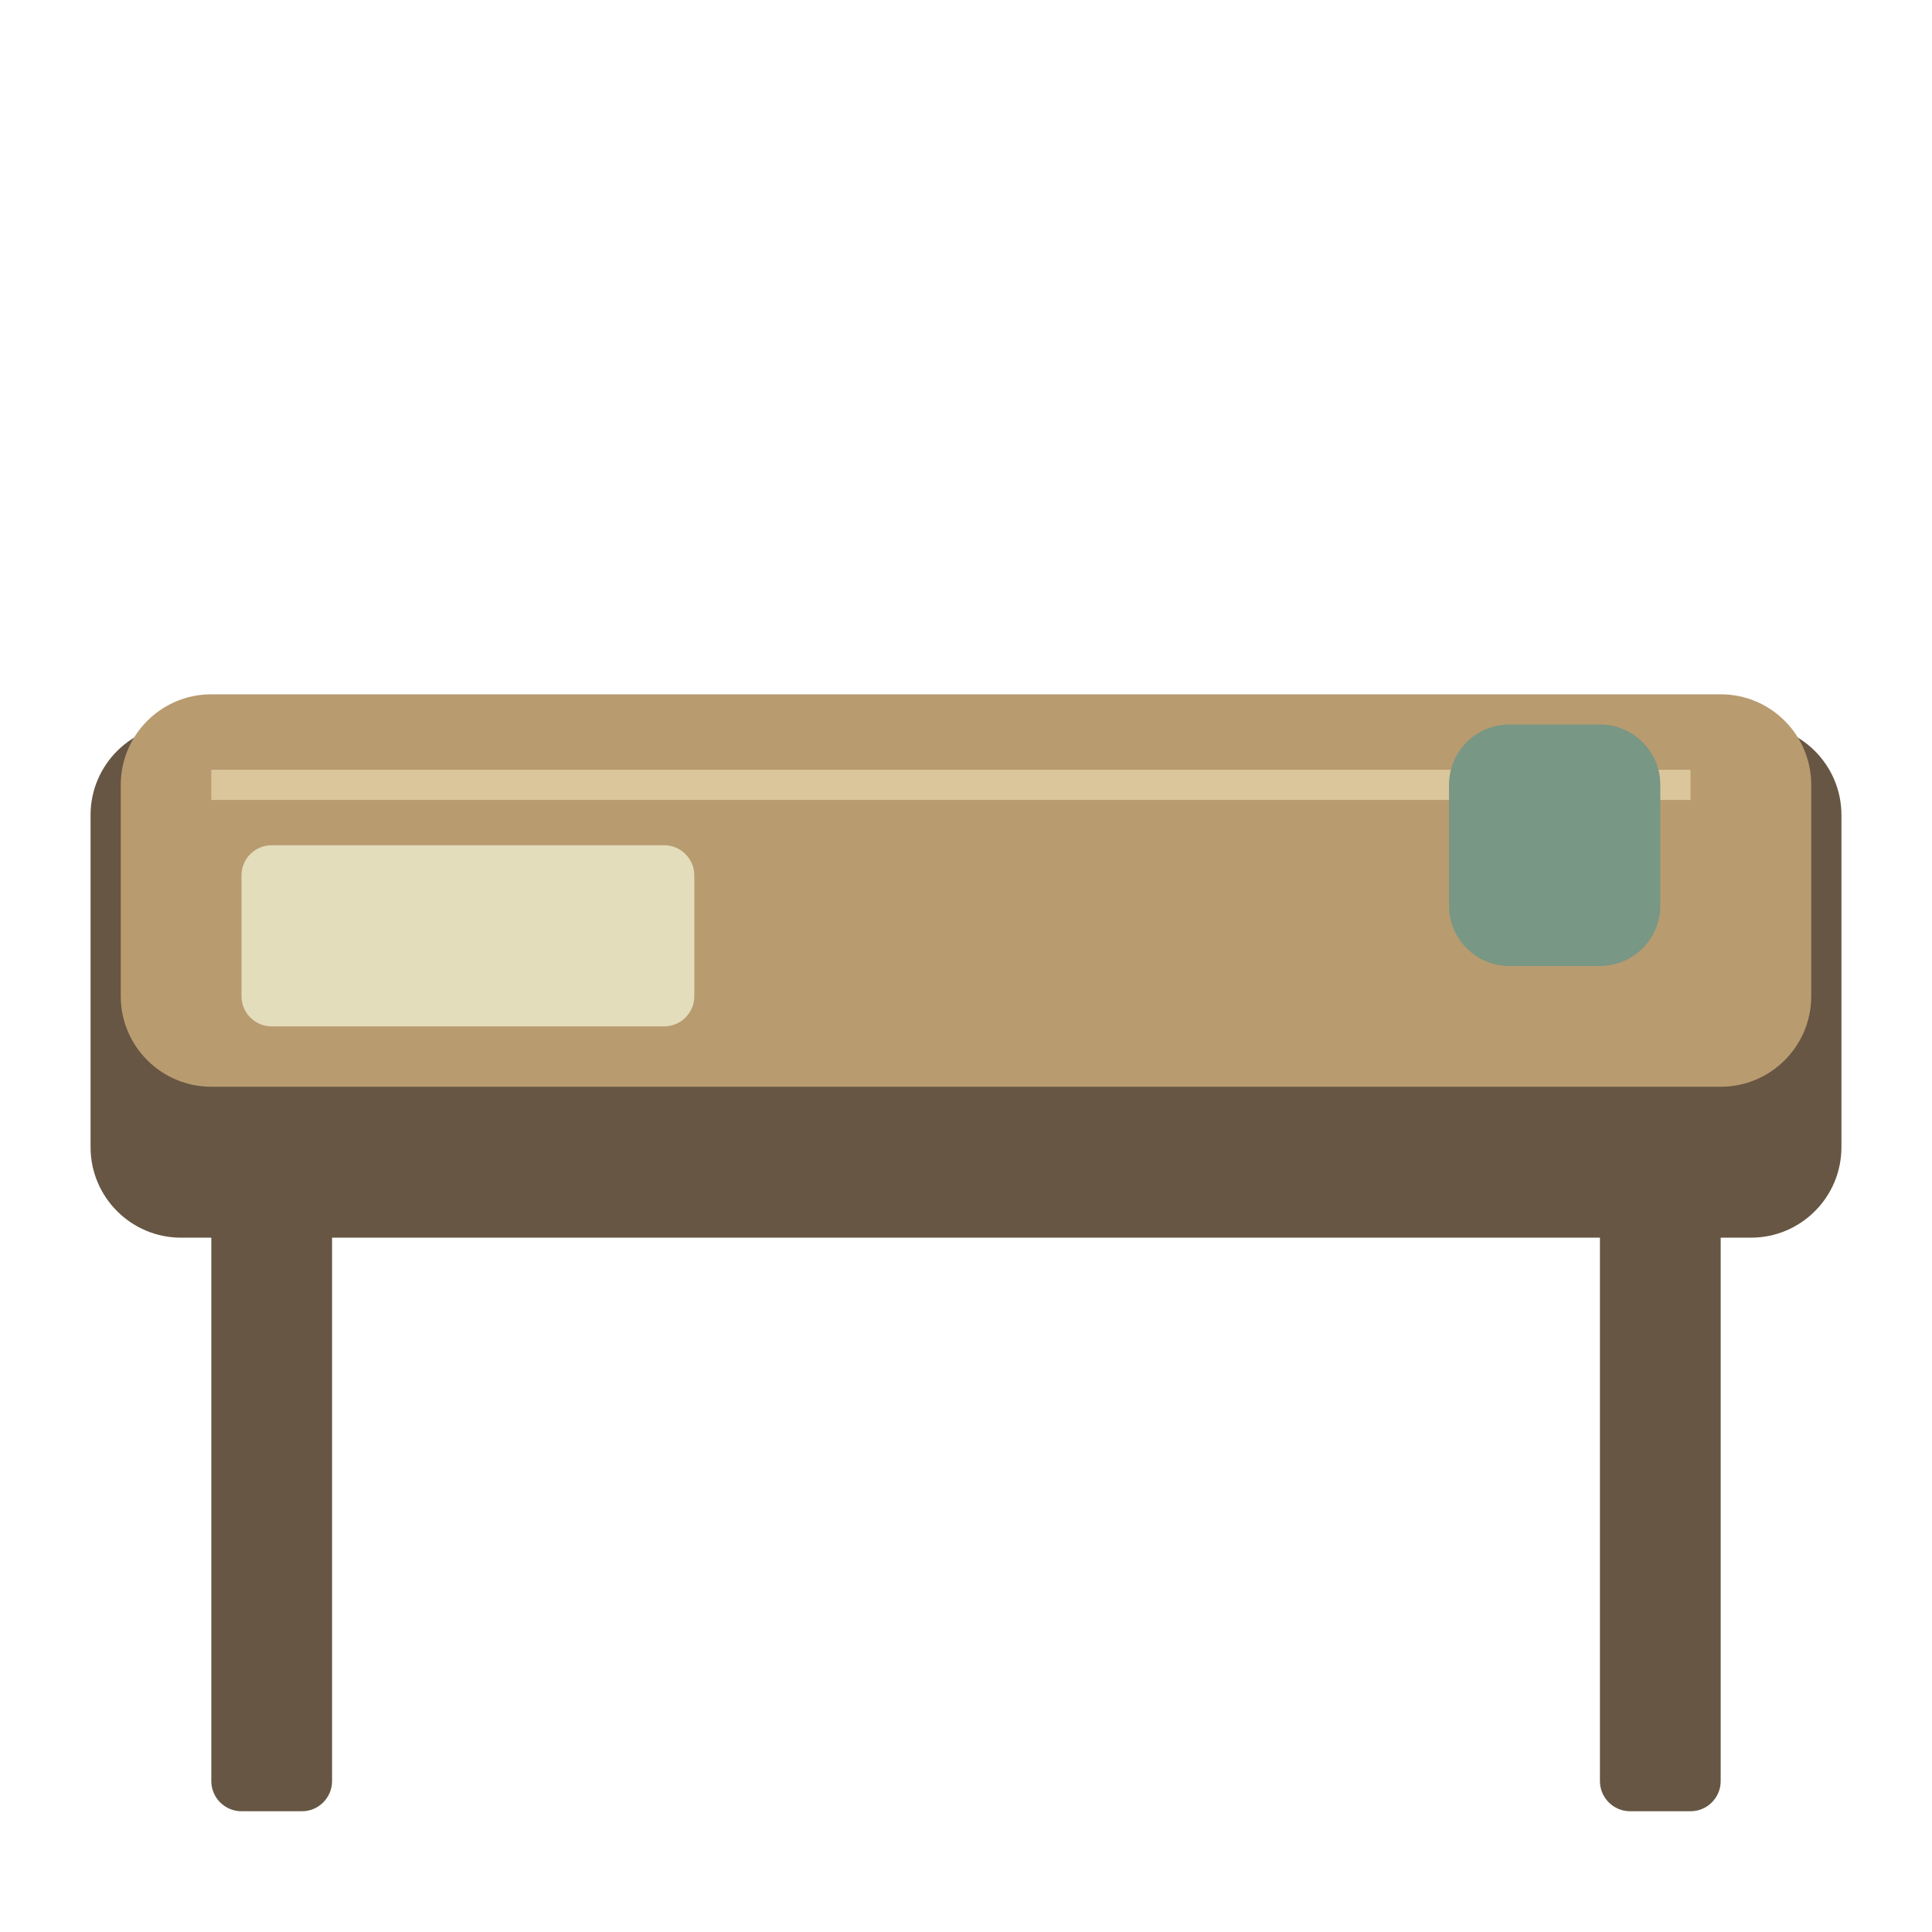
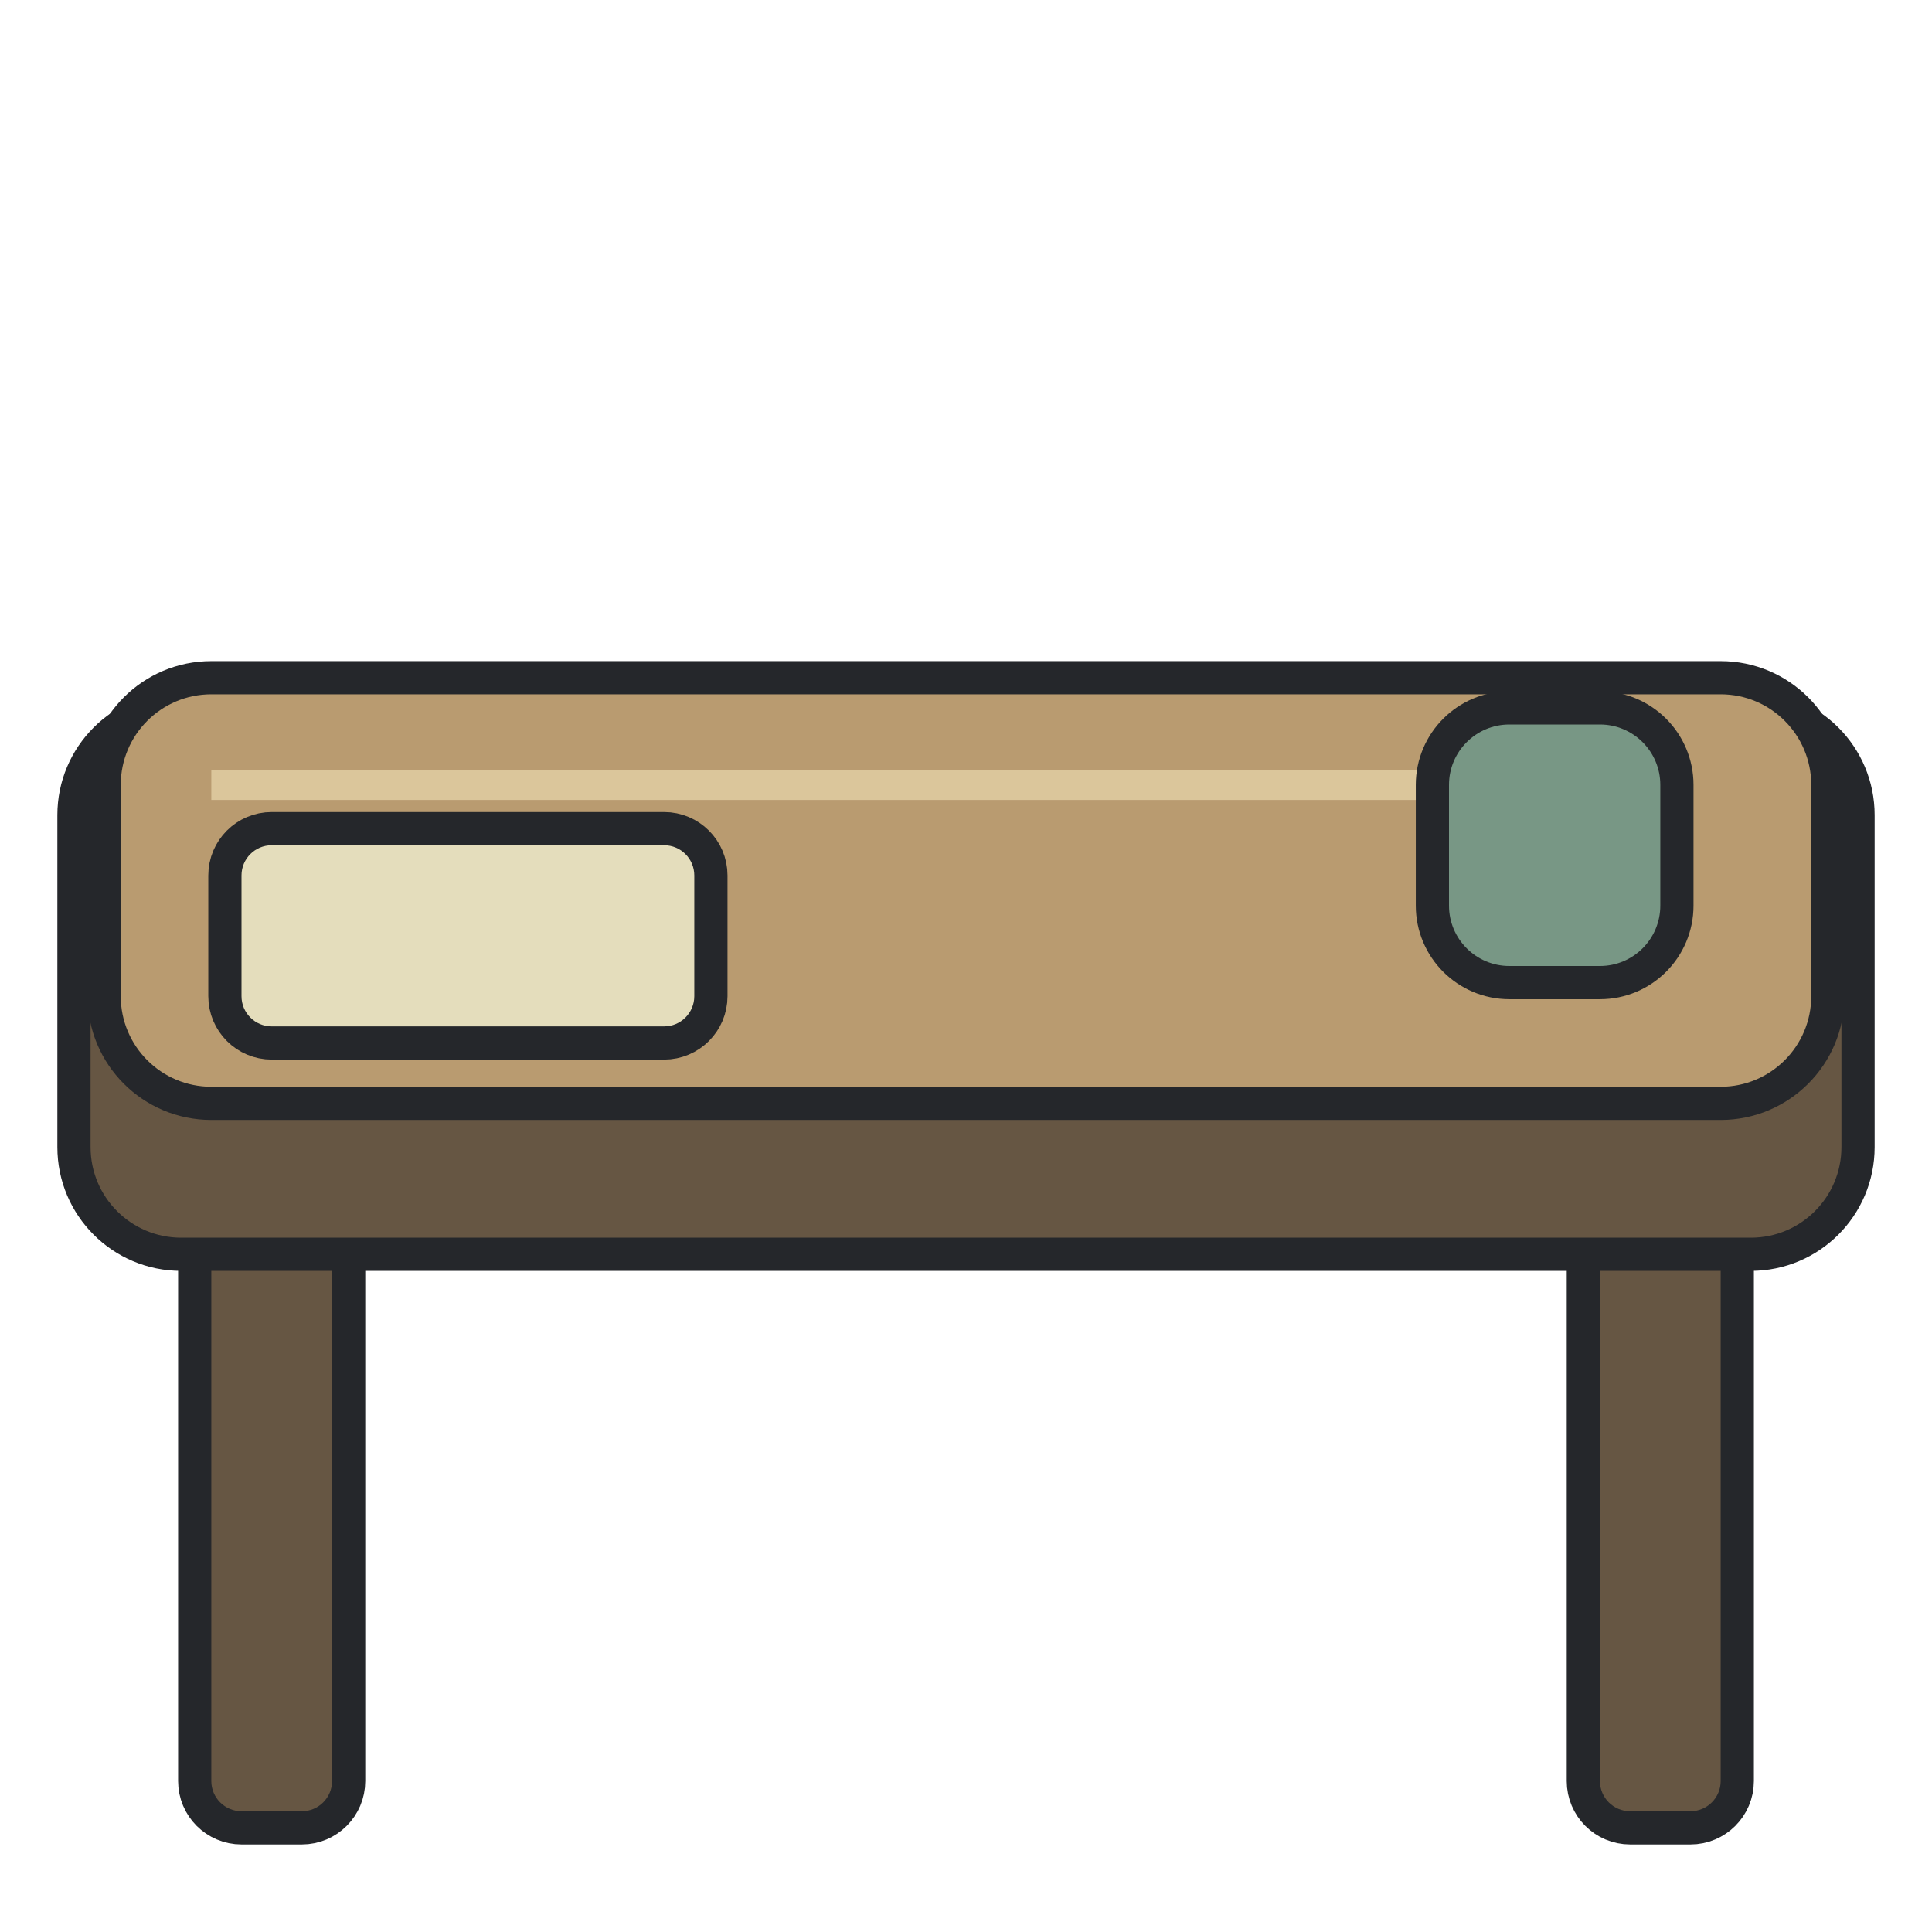
<svg xmlns="http://www.w3.org/2000/svg" width="64" height="64" viewBox="0 0 64 64">
-   <g stroke-linejoin="round">
+   <g stroke="#25272b" stroke-width="2.2" stroke-linejoin="round" paint-order="stroke fill">
    <rect x="7" y="35" width="4" height="25" rx="1" fill="#665643" />
    <rect x="53" y="35" width="4" height="25" rx="1" fill="#665643" />
    <rect x="3" y="24" width="58" height="17" rx="3" fill="#665643" />
    <rect x="4" y="23" width="56" height="13" rx="3" fill="#b99b70" />
    <path d="M7 26L56 26" stroke="#dbc69b" stroke-width="1" />
    <rect x="8" y="28" width="15" height="6" rx="1" fill="#e4ddbc" />
    <rect x="48" y="24" width="7" height="8" rx="2" fill="#789785" />
  </g>
</svg>
